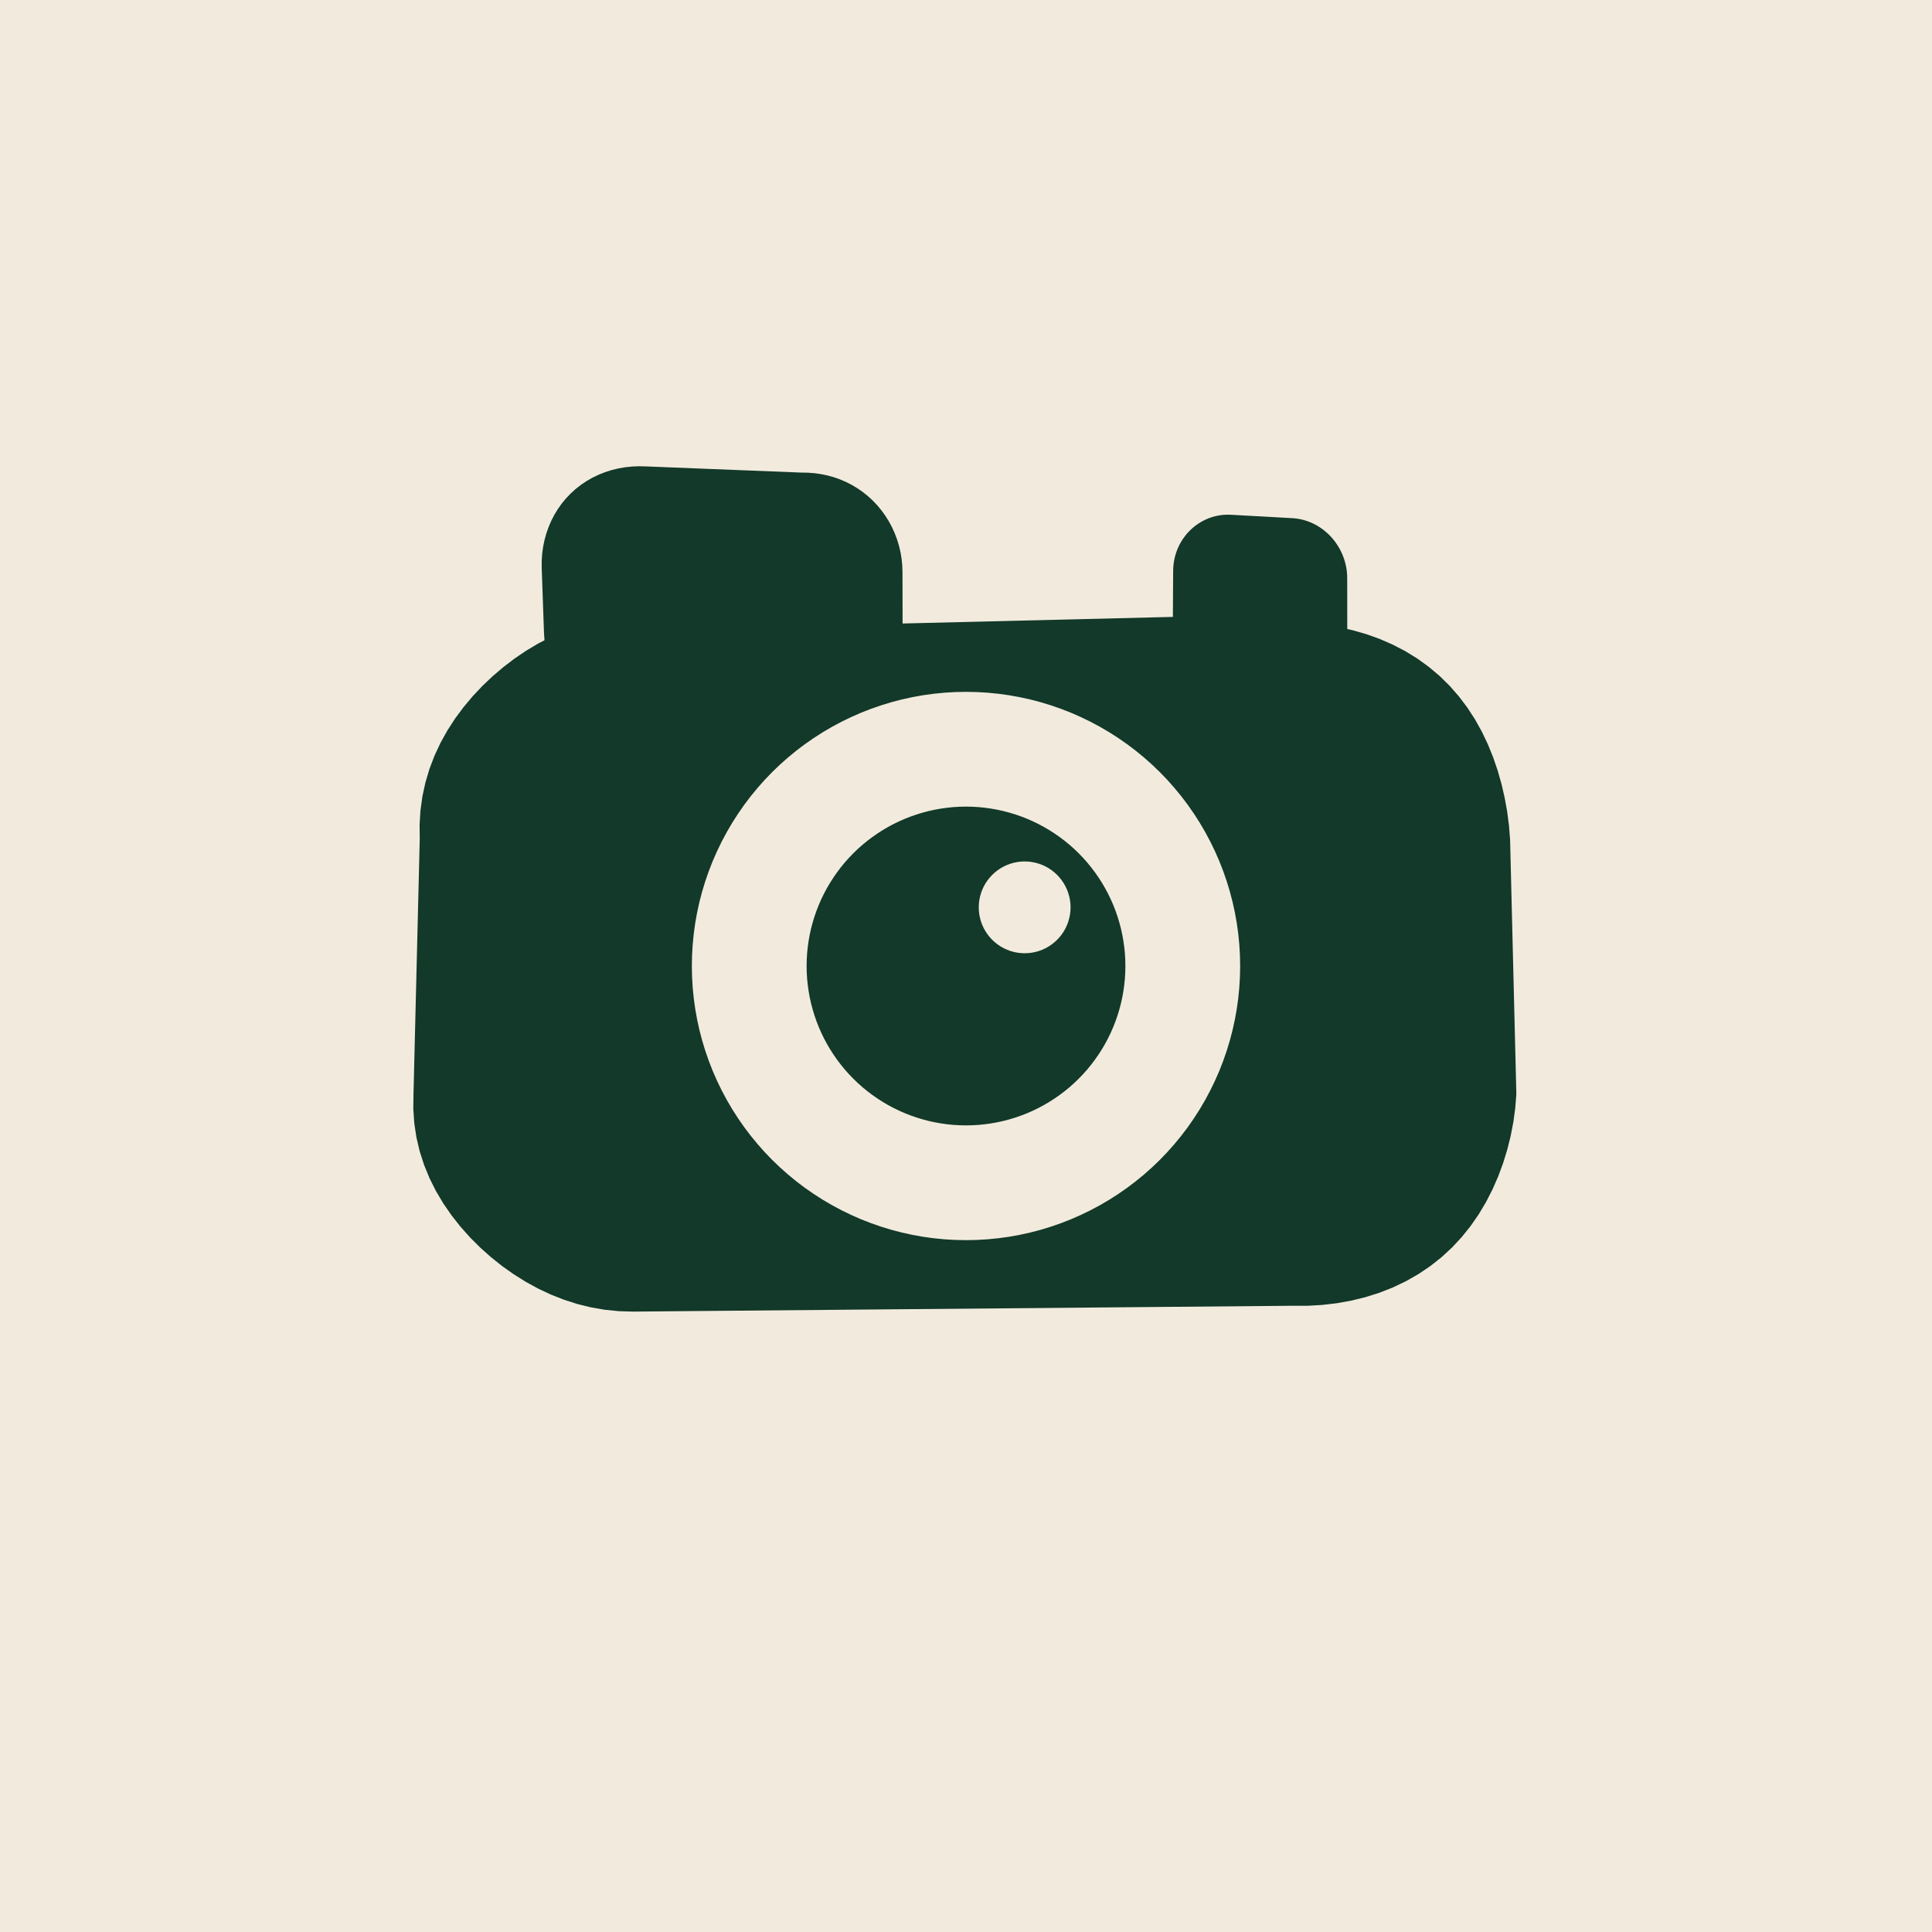
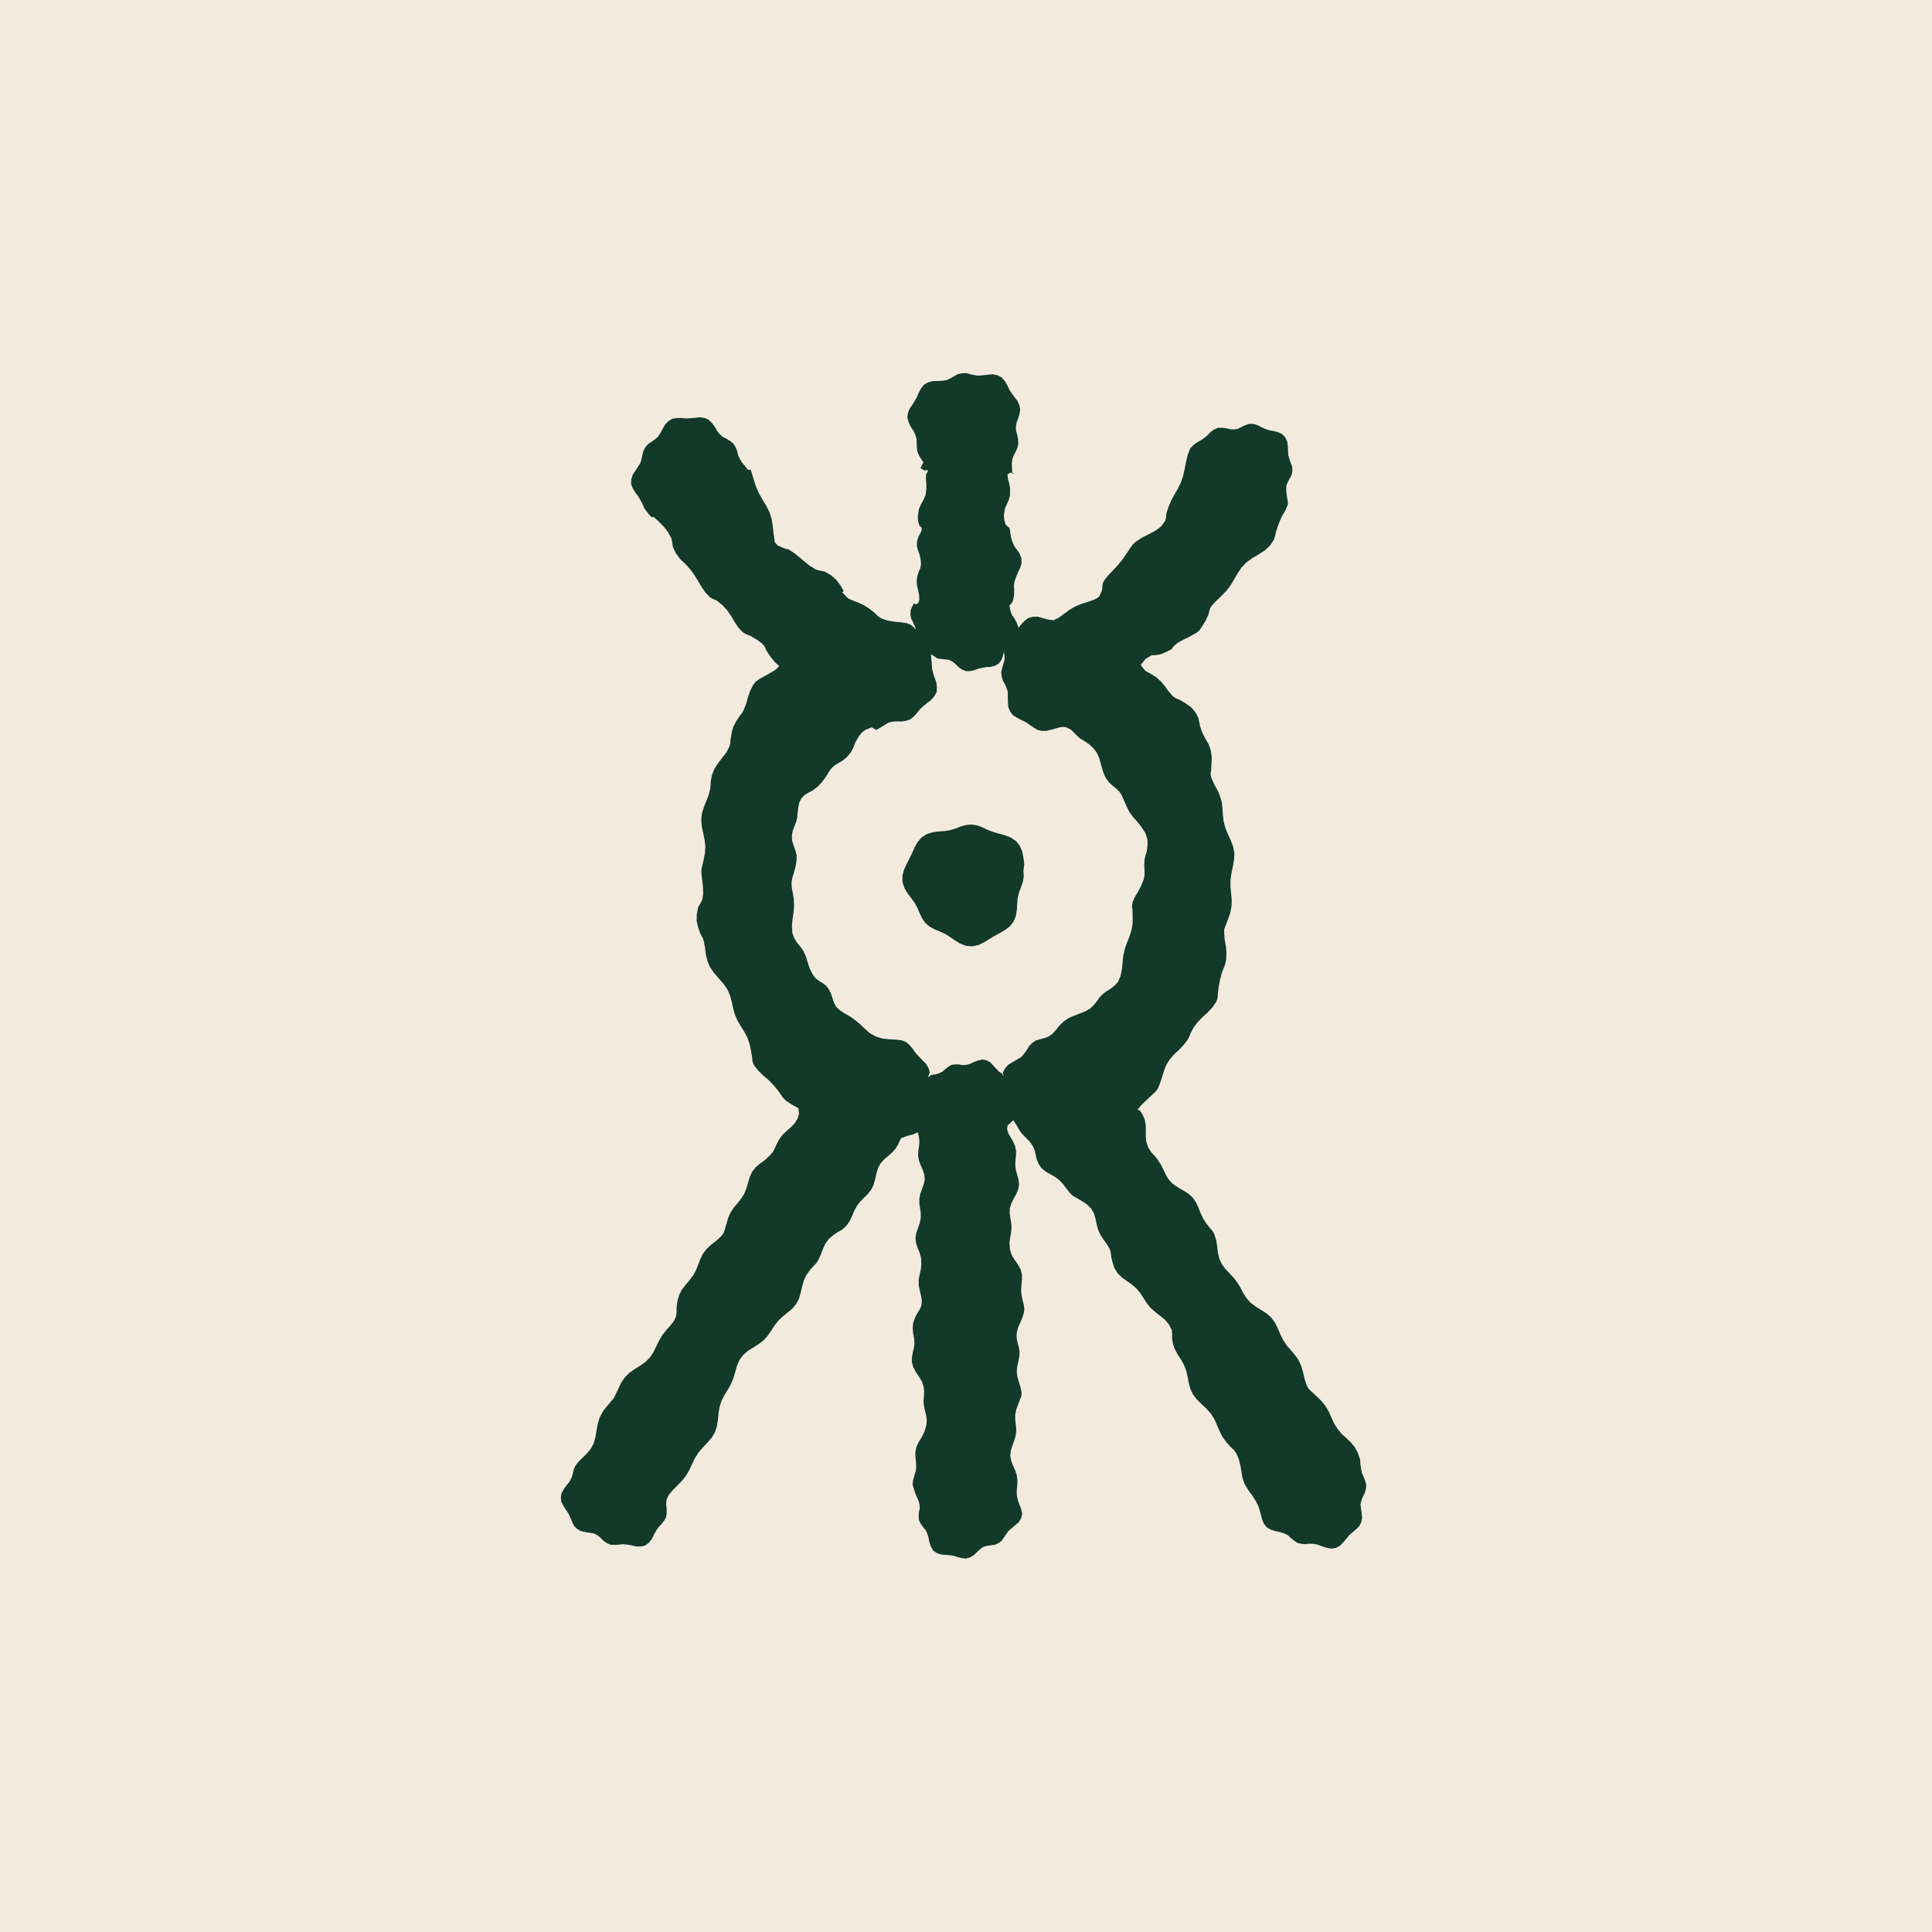
<svg xmlns="http://www.w3.org/2000/svg" viewBox="0 0 1080 1080" width="1080" height="1080" role="img" aria-label="Ruben Svanerud">
  <rect width="1080" height="1080" fill="#f2ebdd" />
-   <path fill="#12392a" d="M353.22 260.80 L357.09 260.63 L360.97 260.72 L448.06 264.18 L451.74 264.24 L455.40 264.53 L459.03 265.05 L462.62 265.80 L466.14 266.78 L469.58 267.99 L472.94 269.43 L476.19 271.09 L479.32 272.96 L482.32 275.05 L485.18 277.34 L487.88 279.82 L490.41 282.49 L492.76 285.32 L494.92 288.31 L496.88 291.44 L498.63 294.71 L500.16 298.09 L501.47 301.56 L502.55 305.13 L503.40 308.76 L504.01 312.44 L504.37 316.15 L504.50 319.89 L504.55 348.54 L655.65 344.85 L655.80 319.25 L655.87 317.13 L656.07 315.02 L656.41 312.93 L656.89 310.87 L657.49 308.86 L658.23 306.89 L659.10 304.97 L660.09 303.12 L661.20 301.35 L662.42 299.65 L663.75 298.03 L665.19 296.51 L666.73 295.10 L668.35 293.78 L670.06 292.59 L671.84 291.51 L673.69 290.56 L675.59 289.74 L677.55 289.05 L679.55 288.51 L681.57 288.10 L683.62 287.83 L685.69 287.72 L687.75 287.74 L722.40 289.65 L724.42 289.83 L726.44 290.14 L728.43 290.59 L730.40 291.18 L732.33 291.89 L734.22 292.74 L736.05 293.70 L737.82 294.79 L739.53 295.99 L741.16 297.31 L742.71 298.72 L744.18 300.23 L745.55 301.83 L746.82 303.52 L747.98 305.28 L749.04 307.12 L749.98 309.01 L750.81 310.96 L751.51 312.96 L752.09 314.99 L752.54 317.06 L752.86 319.14 L753.04 321.25 L753.10 323.35 L753.13 351.64 L756.01 352.27 L763.69 354.46 L771.21 357.15 L778.53 360.34 L785.59 364.01 L792.35 368.17 L798.75 372.81 L804.78 377.89 L810.38 383.40 L815.55 389.30 L820.27 395.57 L824.54 402.14 L828.36 409.00 L831.74 416.09 L834.69 423.37 L837.23 430.81 L839.38 438.37 L841.14 446.03 L842.53 453.74 L843.53 461.50 L844.15 469.27 L847.65 611.55 L847.04 619.41 L845.97 627.24 L844.48 635.01 L842.56 642.70 L840.22 650.28 L837.46 657.72 L834.27 664.99 L830.65 672.04 L826.59 678.85 L822.07 685.36 L817.11 691.55 L811.70 697.36 L805.85 702.77 L799.58 707.73 L792.92 712.22 L785.91 716.22 L778.59 719.71 L771.01 722.69 L763.21 725.14 L755.26 727.09 L747.21 728.52 L739.10 729.47 L730.98 729.94 L722.90 729.93 L353.96 733.19 L345.98 732.96 L338.07 732.16 L330.28 730.81 L322.63 728.92 L315.13 726.51 L307.81 723.62 L300.68 720.26 L293.76 716.46 L287.05 712.24 L280.56 707.64 L274.33 702.66 L268.36 697.33 L262.69 691.66 L257.35 685.66 L252.38 679.35 L247.82 672.74 L243.72 665.84 L240.13 658.68 L237.09 651.27 L234.63 643.66 L232.79 635.87 L231.59 627.94 L231.04 619.91 L231.14 611.83 L234.64 468.99 L234.55 461.00 L235.04 453.05 L236.13 445.17 L237.81 437.42 L240.07 429.82 L242.90 422.42 L246.25 415.24 L250.11 408.30 L254.42 401.64 L259.15 395.27 L264.24 389.19 L269.67 383.43 L275.40 378.00 L281.39 372.90 L287.62 368.15 L294.08 363.78 L300.75 359.79 L304.38 357.91 L304.11 354.15 L302.81 317.18 L302.83 313.32 L303.09 309.48 L303.61 305.67 L304.38 301.91 L305.40 298.22 L306.66 294.62 L308.16 291.13 L309.90 287.76 L311.86 284.53 L314.05 281.45 L316.45 278.54 L319.06 275.82 L321.86 273.29 L324.83 270.97 L327.97 268.87 L331.26 266.99 L334.68 265.35 L338.22 263.94 L341.86 262.78 L345.59 261.87 L349.38 261.21 Z M692.78 552.02 L693.13 546.02 L693.25 540.00 L693.13 533.98 L692.78 527.98 L692.19 521.99 L691.37 516.03 L690.31 510.10 L689.02 504.22 L687.50 498.40 L685.75 492.64 L683.78 486.96 L681.59 481.35 L679.17 475.84 L676.55 470.43 L673.71 465.12 L670.67 459.93 L667.42 454.86 L663.98 449.92 L660.35 445.12 L656.53 440.47 L652.54 435.97 L648.37 431.63 L644.03 427.46 L639.53 423.47 L634.88 419.65 L630.08 416.02 L625.14 412.58 L620.07 409.33 L614.88 406.29 L609.57 403.45 L604.16 400.83 L598.65 398.41 L593.04 396.22 L587.36 394.25 L581.60 392.50 L575.78 390.98 L569.90 389.69 L563.97 388.63 L558.01 387.81 L552.02 387.22 L546.02 386.87 L540.00 386.75 L533.98 386.87 L527.98 387.22 L521.99 387.81 L516.03 388.63 L510.10 389.69 L504.22 390.98 L498.40 392.50 L492.64 394.25 L486.96 396.22 L481.35 398.41 L475.84 400.83 L470.43 403.45 L465.12 406.29 L459.93 409.33 L454.86 412.58 L449.92 416.02 L445.12 419.65 L440.47 423.47 L435.97 427.46 L431.63 431.63 L427.46 435.97 L423.47 440.47 L419.65 445.12 L416.02 449.92 L412.58 454.86 L409.33 459.93 L406.29 465.12 L403.45 470.43 L400.83 475.84 L398.41 481.35 L396.22 486.96 L394.25 492.64 L392.50 498.40 L390.98 504.22 L389.69 510.10 L388.63 516.03 L387.81 521.99 L387.22 527.98 L386.87 533.98 L386.75 540.00 L386.87 546.02 L387.22 552.02 L387.81 558.01 L388.63 563.97 L389.69 569.90 L390.98 575.78 L392.50 581.60 L394.25 587.36 L396.22 593.04 L398.41 598.65 L400.83 604.16 L403.45 609.57 L406.29 614.88 L409.33 620.07 L412.58 625.14 L416.02 630.08 L419.65 634.88 L423.47 639.53 L427.46 644.03 L431.63 648.37 L435.97 652.54 L440.47 656.53 L445.12 660.35 L449.92 663.98 L454.86 667.42 L459.93 670.67 L465.12 673.71 L470.43 676.55 L475.84 679.17 L481.35 681.59 L486.96 683.78 L492.64 685.75 L498.40 687.50 L504.22 689.02 L510.10 690.31 L516.03 691.37 L521.99 692.19 L527.98 692.78 L533.98 693.13 L540.00 693.25 L546.02 693.13 L552.02 692.78 L558.01 692.19 L563.97 691.37 L569.90 690.31 L575.78 689.02 L581.60 687.50 L587.36 685.75 L593.04 683.78 L598.65 681.59 L604.16 679.17 L609.57 676.55 L614.88 673.71 L620.07 670.67 L625.14 667.42 L630.08 663.98 L634.88 660.35 L639.53 656.53 L644.03 652.54 L648.37 648.37 L652.54 644.03 L656.53 639.53 L660.35 634.88 L663.98 630.08 L667.42 625.14 L670.67 620.07 L673.71 614.88 L676.55 609.57 L679.17 604.16 L681.59 598.65 L683.78 593.04 L685.75 587.36 L687.50 581.60 L689.02 575.78 L690.31 569.90 L691.37 563.97 L692.19 558.01 Z M628.83 533.01 L629.03 536.50 L629.10 540.00 L629.03 543.50 L628.83 546.99 L628.48 550.47 L628.00 553.94 L627.39 557.38 L626.64 560.80 L625.75 564.19 L624.74 567.53 L623.59 570.84 L622.32 574.10 L620.92 577.30 L619.39 580.45 L617.74 583.54 L615.97 586.55 L614.08 589.50 L612.08 592.37 L609.97 595.16 L607.75 597.87 L605.43 600.48 L603.00 603.00 L600.48 605.43 L597.87 607.75 L595.16 609.97 L592.37 612.08 L589.50 614.08 L586.55 615.97 L583.54 617.74 L580.45 619.39 L577.30 620.92 L574.10 622.32 L570.84 623.59 L567.53 624.74 L564.19 625.75 L560.80 626.64 L557.38 627.39 L553.94 628.00 L550.47 628.48 L546.99 628.83 L543.50 629.03 L540.00 629.10 L536.50 629.03 L533.01 628.83 L529.53 628.48 L526.06 628.00 L522.62 627.39 L519.20 626.64 L515.81 625.75 L512.47 624.74 L509.16 623.59 L505.90 622.32 L502.70 620.92 L499.55 619.39 L496.46 617.74 L493.45 615.97 L490.50 614.08 L487.63 612.08 L484.84 609.97 L482.13 607.75 L479.52 605.43 L477.00 603.00 L474.57 600.48 L472.25 597.87 L470.03 595.16 L467.92 592.37 L465.92 589.50 L464.03 586.55 L462.26 583.54 L460.61 580.45 L459.08 577.30 L457.68 574.10 L456.41 570.84 L455.26 567.53 L454.25 564.19 L453.36 560.80 L452.61 557.38 L452.00 553.94 L451.52 550.47 L451.17 546.99 L450.97 543.50 L450.90 540.00 L450.97 536.50 L451.17 533.01 L451.52 529.53 L452.00 526.06 L452.61 522.62 L453.36 519.20 L454.25 515.81 L455.26 512.47 L456.41 509.16 L457.68 505.90 L459.08 502.70 L460.61 499.55 L462.26 496.46 L464.03 493.45 L465.92 490.50 L467.92 487.63 L470.03 484.84 L472.25 482.13 L474.57 479.52 L477.00 477.00 L479.52 474.57 L482.13 472.25 L484.84 470.03 L487.63 467.92 L490.50 465.92 L493.45 464.03 L496.46 462.26 L499.55 460.61 L502.70 459.08 L505.90 457.68 L509.16 456.41 L512.47 455.26 L515.81 454.25 L519.20 453.36 L522.62 452.61 L526.06 452.00 L529.53 451.52 L533.01 451.17 L536.50 450.97 L540.00 450.90 L543.50 450.97 L546.99 451.17 L550.47 451.52 L553.94 452.00 L557.38 452.61 L560.80 453.36 L564.19 454.25 L567.53 455.26 L570.84 456.41 L574.10 457.68 L577.30 459.08 L580.45 460.61 L583.54 462.26 L586.55 464.03 L589.50 465.92 L592.37 467.92 L595.16 470.03 L597.87 472.25 L600.48 474.57 L603.00 477.00 L605.43 479.52 L607.75 482.13 L609.97 484.84 L612.08 487.63 L614.08 490.50 L615.97 493.45 L617.74 496.46 L619.39 499.55 L620.92 502.70 L622.32 505.90 L623.59 509.16 L624.74 512.47 L625.75 515.81 L626.64 519.20 L627.39 522.62 L628.00 526.06 L628.48 529.53 Z M598.13 511.23 L598.37 509.22 L598.45 507.21 L598.37 505.20 L598.13 503.20 L597.74 501.22 L597.19 499.28 L596.50 497.39 L595.65 495.56 L594.67 493.80 L593.55 492.13 L592.30 490.55 L590.93 489.07 L589.45 487.70 L587.87 486.45 L586.20 485.33 L584.44 484.35 L582.61 483.50 L580.72 482.81 L578.78 482.26 L576.80 481.87 L574.80 481.63 L572.79 481.55 L570.78 481.63 L568.77 481.87 L566.80 482.26 L564.86 482.81 L562.97 483.50 L561.14 484.35 L559.38 485.33 L557.71 486.45 L556.12 487.70 L554.64 489.07 L553.28 490.55 L552.03 492.13 L550.91 493.80 L549.92 495.56 L549.08 497.39 L548.38 499.28 L547.84 501.22 L547.44 503.20 L547.21 505.20 L547.13 507.21 L547.21 509.22 L547.44 511.23 L547.84 513.20 L548.38 515.14 L549.08 517.03 L549.92 518.86 L550.91 520.62 L552.03 522.29 L553.28 523.88 L554.64 525.36 L556.12 526.72 L557.71 527.97 L559.38 529.09 L561.14 530.08 L562.97 530.92 L564.86 531.62 L566.80 532.16 L568.77 532.56 L570.78 532.79 L572.79 532.87 L574.80 532.79 L576.80 532.56 L578.78 532.16 L580.72 531.62 L582.61 530.92 L584.44 530.08 L586.20 529.09 L587.87 527.97 L589.45 526.72 L590.93 525.36 L592.30 523.88 L593.55 522.29 L594.67 520.62 L595.65 518.86 L596.50 517.03 L597.19 515.14 L597.74 513.20 Z" />
+   <path fill="#12392a" d="M572.16 479.81 L572.56 483.25 L572.09 486.74 L572.31 489.95 L571.73 493.13 L570.67 496.15 L569.60 499.02 L568.90 501.89 L568.62 504.98 L568.46 508.34 L567.94 511.80 L566.69 515.03 L564.61 517.74 L561.92 519.84 L558.98 521.54 L556.04 523.15 L553.16 524.90 L550.19 526.72 L546.99 528.25 L543.53 529.01 L540.00 528.71 L536.62 527.41 L533.56 525.51 L530.77 523.56 L528.07 521.94 L525.28 520.67 L522.40 519.47 L519.62 517.96 L517.23 515.89 L515.42 513.30 L514.08 510.45 L512.88 507.62 L511.45 504.95 L509.60 502.35 L507.51 499.59 L505.64 496.51 L504.52 493.13 L504.45 489.63 L505.33 486.23 L506.78 483.05 L508.35 480.02 L509.80 476.98 L511.19 473.88 L512.85 470.85 L515.08 468.21 L517.98 466.30 L521.36 465.23 L524.85 464.79 L528.16 464.55 L531.19 464.07 L534.04 463.18 L536.94 462.07 L540.00 461.17 L543.17 460.90 L546.31 461.42 L549.28 462.55 L552.12 463.87 L555.02 465.03 L558.17 465.94 L561.57 466.85 L564.97 468.15 L567.97 470.17 L570.18 472.96 L571.51 476.29 Z M434.90 373.11 L435.57 372.35 L433.06 370.04 L430.57 366.94 L428.36 363.56 L427.42 361.42 L426.09 359.79 L423.03 357.56 L419.71 355.55 L417.52 354.73 L415.52 353.66 L412.82 350.88 L410.64 347.68 L408.66 344.35 L406.48 341.14 L403.82 338.26 L400.72 335.74 L398.67 334.89 L396.99 333.98 L394.40 331.26 L392.16 328.08 L390.09 324.62 L387.98 321.20 L385.69 318.09 L383.18 315.26 L381.56 313.78 L379.97 312.25 L377.71 309.12 L376.11 305.59 L375.78 303.20 L375.29 300.88 L373.49 297.53 L371.17 294.50 L368.35 291.65 L365.33 288.89 L364.33 289.20 L362.47 287.21 L360.21 284.20 L359.21 281.88 L358.06 279.69 L356.84 277.54 L355.20 275.47 L353.82 273.19 L352.80 270.72 L352.86 268.07 L353.65 265.46 L355.23 263.04 L356.70 260.82 L357.99 258.74 L358.62 256.57 L359.15 254.35 L359.64 252.04 L360.76 250.00 L362.27 248.23 L364.28 246.92 L366.12 245.60 L367.82 244.19 L369.08 242.19 L370.34 239.93 L371.70 237.42 L373.57 235.46 L375.80 234.09 L378.37 233.70 L380.96 233.66 L383.51 233.92 L385.99 233.78 L388.50 233.58 L391.09 233.25 L393.64 233.59 L396.04 234.55 L398.00 236.47 L399.64 238.68 L400.97 241.03 L402.45 242.81 L404.10 244.26 L406.17 245.29 L408.16 246.53 L410.02 248.01 L411.22 250.00 L412.10 252.16 L412.64 254.43 L413.56 256.51 L414.77 258.55 L416.55 260.61 L418.26 262.72 L419.32 262.66 L419.58 262.41 L420.44 265.09 L421.56 268.79 L422.81 272.52 L424.40 276.07 L426.33 279.45 L428.36 282.78 L430.12 286.26 L431.32 289.96 L431.96 293.89 L432.38 297.96 L432.97 301.69 L432.88 302.73 L434.72 304.94 L436.41 305.64 L439.14 306.82 L440.65 307.04 L443.90 309.12 L446.91 311.52 L449.84 314.03 L452.88 316.39 L456.20 318.44 L458.53 319.01 L460.98 319.50 L464.49 321.51 L467.44 324.10 L469.80 327.21 L471.60 330.34 L470.88 331.15 L473.56 334.01 L474.21 334.59 L476.60 335.62 L479.71 336.84 L482.79 338.24 L485.95 340.24 L488.94 342.61 L490.80 344.45 L492.85 345.79 L496.40 346.94 L500.19 347.56 L504.06 347.92 L506.71 348.32 L509.17 349.26 L511.11 350.97 L512.08 352.02 L511.50 350.34 L510.51 348.14 L509.36 345.82 L508.89 343.37 L509.13 340.87 L510.77 337.36 L511.99 337.81 L513.30 337.16 L513.92 335.20 L513.75 332.36 L513.17 329.61 L512.65 327.46 L512.43 325.25 L512.69 322.43 L513.52 319.72 L514.43 317.63 L514.86 315.47 L514.65 312.80 L514.03 310.01 L513.16 307.61 L512.52 305.21 L512.65 302.47 L513.48 299.95 L514.60 297.74 L515.21 296.54 L515.21 295.04 L514.70 294.51 L513.94 293.78 L513.18 291.24 L513.07 288.58 L513.65 284.60 L514.86 281.89 L516.25 279.33 L517.35 276.86 L517.87 273.05 L517.82 270.57 L517.63 268.00 L517.64 265.44 L517.78 264.98 L518.28 264.16 L518.70 263.54 L518.70 263.12 L517.93 262.70 L516.81 263.08 L514.56 261.65 L516.19 258.48 L514.96 256.59 L513.74 254.67 L512.84 252.48 L512.48 250.12 L512.44 247.73 L512.36 245.32 L511.72 243.16 L510.72 240.98 L509.18 238.68 L507.98 236.16 L507.22 233.49 L507.54 230.89 L508.47 228.44 L510.00 226.25 L511.34 224.08 L512.61 221.90 L513.57 219.48 L514.84 217.19 L516.42 215.10 L518.74 213.78 L521.37 213.04 L524.24 212.96 L526.82 212.81 L529.16 212.51 L531.18 211.54 L533.22 210.42 L535.33 209.20 L537.64 208.65 L540.00 208.57 L542.32 209.17 L544.60 209.66 L546.88 210.03 L549.39 209.78 L552.09 209.48 L555.01 209.23 L557.70 209.80 L560.07 211.06 L561.78 213.18 L563.17 215.51 L564.28 217.94 L565.68 220.03 L567.12 222.06 L568.73 224.04 L569.78 226.34 L570.31 228.83 L569.87 231.51 L569.12 234.07 L568.19 236.46 L567.88 238.68 L567.99 240.88 L568.68 243.22 L569.12 245.67 L569.23 248.19 L568.69 250.51 L567.69 252.68 L566.57 254.80 L565.83 256.91 L565.61 259.25 L565.73 261.78 L565.85 264.33 L566.63 264.42 L566.41 265.01 L565.82 264.39 L564.70 264.22 L563.69 264.89 L563.16 265.32 L563.50 267.83 L564.15 270.30 L564.61 272.81 L564.61 276.71 L563.95 279.32 L562.85 281.82 L561.78 284.27 L561.18 288.07 L561.40 290.62 L562.17 293.32 L563.32 294.35 L564.23 295.04 L564.63 296.55 L564.76 297.91 L565.19 300.36 L565.92 302.88 L567.03 305.32 L568.40 307.23 L569.83 309.18 L570.93 311.96 L571.07 314.90 L570.34 317.25 L569.20 319.60 L568.01 322.45 L567.08 325.22 L566.78 327.41 L566.91 329.62 L566.88 332.44 L566.43 335.25 L565.66 337.06 L564.85 337.90 L564.25 338.55 L564.95 341.92 L565.72 343.79 L567.12 345.82 L568.35 348.05 L569.25 350.45 L569.22 351.13 L570.75 349.15 L572.61 347.21 L574.72 345.52 L577.31 344.78 L580.08 344.74 L582.91 345.51 L585.50 346.24 L588.87 346.74 L591.53 345.47 L594.62 343.28 L597.66 341.02 L600.90 339.09 L604.38 337.63 L608.04 336.48 L611.69 335.19 L614.14 333.83 L614.89 332.52 L616.02 330.06 L616.25 327.91 L616.47 326.05 L617.42 324.19 L619.80 321.29 L622.49 318.48 L625.17 315.61 L627.61 312.56 L629.82 309.32 L632.03 306.04 L633.32 304.21 L635.06 302.72 L638.45 300.50 L642.14 298.64 L645.78 296.73 L648.91 294.42 L651.26 291.25 L651.84 289.19 L651.95 287.26 L653.14 283.50 L654.65 279.93 L656.49 276.52 L658.42 273.18 L660.10 269.75 L661.36 266.07 L662.25 262.15 L663.00 258.18 L663.89 254.46 L665.24 250.81 L666.97 248.90 L669.06 247.33 L671.35 246.11 L673.27 244.73 L675.05 243.26 L676.64 241.56 L678.52 240.19 L680.64 239.22 L683.10 239.12 L685.54 239.41 L687.89 239.99 L689.98 240.06 L691.98 239.69 L694.01 238.63 L696.20 237.66 L698.53 236.91 L700.83 237.04 L703.04 237.65 L705.06 238.78 L707.14 239.69 L709.32 240.48 L711.84 240.92 L714.37 241.62 L716.79 242.68 L718.51 244.54 L719.59 246.88 L719.88 249.61 L720.05 252.19 L720.19 254.62 L720.84 256.75 L721.57 258.85 L722.35 260.97 L722.45 263.23 L722.03 265.46 L720.92 267.58 L719.89 269.56 L719.05 271.48 L718.97 273.57 L719.16 275.88 L719.54 278.50 L719.90 280.53 L719.93 282.00 L718.45 285.52 L717.24 287.53 L716.12 289.59 L714.66 293.20 L713.38 296.95 L712.83 299.42 L712.08 301.71 L709.91 305.01 L706.91 307.76 L703.42 310.00 L699.88 312.10 L696.65 314.48 L693.94 317.35 L691.74 320.64 L689.79 324.08 L687.73 327.43 L685.33 330.51 L682.61 333.32 L679.83 335.97 L677.21 338.77 L676.17 340.80 L675.63 343.23 L673.93 347.02 L671.76 350.53 L670.48 352.41 L668.68 353.82 L665.21 355.77 L661.65 357.51 L658.24 359.41 L656.68 360.72 L655.25 362.24 L655.07 362.78 L652.26 364.33 L648.64 365.79 L645.86 366.24 L643.75 366.28 L640.34 368.38 L637.64 371.71 L640.23 374.98 L643.35 376.72 L646.35 378.57 L648.90 380.91 L651.16 383.53 L653.15 386.37 L655.41 389.00 L657.24 390.30 L659.54 391.23 L662.76 393.17 L665.86 395.35 L668.22 398.14 L669.88 401.25 L670.38 403.53 L670.84 405.90 L671.98 409.30 L673.55 412.47 L674.68 414.38 L675.75 416.29 L676.85 419.64 L677.39 423.21 L677.22 426.98 L677.02 430.69 L676.70 432.80 L677.14 434.81 L678.58 438.09 L680.35 441.27 L681.84 444.59 L682.89 448.03 L683.34 451.62 L683.58 455.23 L683.96 458.86 L684.85 462.42 L686.24 465.95 L687.88 469.47 L689.26 473.03 L689.99 476.68 L689.89 480.40 L689.23 484.16 L688.40 488.05 L687.85 491.82 L687.85 495.54 L688.16 499.24 L688.54 502.94 L688.41 506.64 L687.74 510.31 L686.43 513.89 L685.09 517.48 L684.32 519.54 L684.31 521.51 L684.63 525.24 L685.32 529.06 L685.60 532.89 L685.39 536.65 L684.95 538.78 L684.17 540.84 L682.86 544.34 L681.95 547.97 L681.25 551.70 L680.78 555.52 L680.66 557.84 L679.94 559.98 L677.78 563.11 L675.10 565.97 L672.14 568.62 L669.52 571.37 L667.30 574.32 L665.54 577.56 L664.75 579.55 L663.78 581.42 L661.51 584.33 L658.91 587.01 L656.19 589.57 L653.79 592.33 L651.90 595.44 L650.57 598.97 L649.42 602.68 L648.15 606.36 L647.25 608.56 L645.86 610.32 L643.15 612.88 L640.38 615.43 L637.77 617.99 L635.78 620.49 L637.05 620.59 L638.73 623.10 L639.91 625.81 L640.47 628.82 L640.50 632.07 L640.51 635.40 L640.86 638.61 L641.93 641.52 L643.57 644.14 L645.26 645.93 L646.84 647.76 L648.86 650.89 L650.31 653.72 L651.65 656.63 L653.31 659.35 L655.48 661.69 L658.22 663.63 L661.25 665.35 L664.19 667.19 L666.67 669.38 L668.53 672.05 L669.93 675.04 L671.14 678.18 L672.58 681.15 L674.34 683.93 L676.40 686.52 L677.78 688.09 L678.80 689.89 L679.83 693.11 L680.40 696.58 L680.81 700.14 L681.56 703.51 L682.92 706.56 L684.92 709.27 L687.31 711.78 L689.67 714.31 L691.85 717.19 L693.45 719.85 L694.86 722.64 L696.71 725.54 L698.99 728.14 L701.85 730.32 L704.96 732.26 L708.04 734.22 L710.65 736.54 L712.70 739.34 L714.29 742.55 L715.70 745.91 L717.31 749.12 L719.26 752.06 L721.56 754.74 L723.86 757.44 L725.91 760.33 L727.39 763.62 L728.45 767.17 L729.27 770.83 L730.42 774.32 L731.53 776.37 L733.26 777.99 L735.97 780.54 L738.68 783.13 L740.98 785.99 L742.79 789.11 L744.28 792.43 L745.80 795.73 L747.73 798.84 L750.13 801.68 L752.72 804.00 L755.18 806.35 L757.30 808.96 L759.04 812.13 L760.30 815.77 L760.49 818.50 L760.85 821.04 L761.31 823.39 L762.26 825.50 L763.09 827.68 L763.75 829.94 L763.57 832.31 L762.92 834.62 L761.78 836.80 L760.99 838.87 L760.54 840.95 L760.82 843.28 L761.16 845.80 L761.43 848.51 L760.90 850.99 L759.78 853.22 L757.98 854.95 L756.13 856.57 L754.26 858.13 L752.68 860.08 L750.99 862.06 L749.16 864.03 L746.86 865.23 L744.29 865.73 L741.53 865.20 L738.90 864.38 L736.45 863.41 L734.18 863.03 L731.96 862.93 L729.66 863.19 L727.37 863.01 L725.15 862.44 L723.22 861.10 L721.44 859.63 L719.79 858.11 L717.82 857.15 L715.57 856.42 L712.88 855.93 L710.30 855.03 L707.97 853.67 L706.46 851.61 L705.46 849.22 L704.52 845.46 L703.44 841.93 L701.76 838.69 L699.74 835.62 L697.56 832.67 L695.75 829.53 L694.63 826.46 L694.01 823.05 L693.41 819.35 L692.50 815.67 L691.05 812.33 L689.67 810.46 L687.90 808.83 L685.47 806.09 L683.35 803.18 L681.72 800.00 L680.33 796.70 L678.92 793.46 L677.04 790.45 L674.67 787.70 L671.90 785.12 L669.21 782.48 L666.96 779.63 L665.44 776.46 L664.52 773.04 L663.87 769.52 L663.06 766.08 L661.77 762.87 L660.10 759.85 L658.22 756.97 L656.62 753.96 L655.66 751.19 L655.18 748.12 L655.23 745.70 L655.02 743.37 L653.41 740.32 L651.17 737.71 L648.43 735.49 L645.66 733.34 L643.14 731.04 L641.03 728.44 L639.23 725.64 L637.42 722.86 L635.32 720.32 L632.75 718.11 L629.91 716.09 L627.06 714.04 L624.69 711.67 L622.96 708.87 L621.90 705.66 L621.14 702.31 L620.91 700.04 L620.27 698.03 L618.61 695.30 L616.73 692.70 L615.02 690.03 L613.72 687.11 L613.02 684.26 L612.38 681.20 L611.50 678.24 L609.88 675.53 L607.60 673.25 L604.81 671.43 L601.96 669.71 L599.86 668.56 L598.24 667.06 L596.06 664.32 L594.28 661.96 L592.29 659.79 L589.93 658.01 L587.27 656.48 L584.64 654.96 L582.33 653.12 L580.63 650.75 L579.48 647.94 L578.91 645.21 L578.25 642.59 L576.93 639.94 L575.14 637.68 L573.12 635.65 L571.13 633.58 L569.56 631.34 L568.11 628.75 L566.48 626.21 L563.22 629.15 L562.98 631.30 L563.66 633.51 L564.90 635.64 L566.37 638.21 L567.47 640.75 L568.00 643.32 L567.94 645.95 L567.65 648.61 L567.55 651.27 L567.86 653.92 L568.58 656.56 L569.31 659.24 L569.66 661.94 L569.25 664.67 L568.16 667.37 L566.67 670.06 L565.32 672.72 L564.51 675.41 L564.40 678.13 L564.79 680.89 L565.25 683.66 L565.44 686.43 L565.17 689.19 L564.68 691.98 L564.30 694.81 L564.61 698.75 L565.70 701.87 L567.36 704.47 L569.11 707.02 L570.52 709.60 L571.25 712.30 L571.31 715.11 L571.03 717.98 L570.81 720.84 L571.01 723.65 L571.56 726.43 L572.26 729.19 L572.61 731.52 L572.35 733.90 L571.44 736.80 L570.20 739.68 L568.97 742.48 L568.34 745.24 L568.32 748.01 L568.88 750.87 L569.56 753.22 L569.96 755.57 L569.79 758.37 L569.24 761.13 L568.61 763.88 L568.37 766.67 L568.71 769.55 L569.54 772.49 L570.49 775.44 L571.04 778.31 L571.01 780.30 L570.25 782.20 L569.08 785.21 L568.08 787.99 L567.51 790.82 L567.54 793.65 L567.85 796.47 L568.10 799.29 L567.85 802.13 L567.08 805.00 L566.00 807.88 L565.08 810.75 L564.75 813.58 L565.18 816.35 L566.23 819.11 L567.44 821.86 L568.38 824.64 L568.75 827.43 L568.65 830.22 L568.39 833.00 L568.40 835.78 L568.97 838.55 L570.00 841.36 L570.90 843.75 L571.41 846.29 L570.82 848.72 L569.50 850.91 L567.45 852.69 L565.50 854.31 L563.71 855.85 L562.44 857.63 L561.22 859.44 L559.96 861.28 L558.19 862.62 L556.13 863.52 L553.79 863.83 L551.64 864.17 L549.68 864.68 L547.99 865.92 L546.28 867.49 L544.43 869.32 L542.30 870.57 L540.00 871.24 L537.67 870.97 L535.39 870.43 L533.19 869.69 L530.88 869.39 L528.48 869.14 L525.92 868.96 L523.58 868.11 L521.58 866.67 L520.30 864.38 L519.46 861.86 L518.99 859.27 L518.26 857.11 L517.32 855.22 L515.93 853.59 L514.71 851.80 L513.73 849.86 L513.53 847.68 L513.66 845.49 L514.10 843.36 L514.04 841.32 L513.60 839.24 L512.55 836.92 L511.39 834.04 L510.51 831.20 L510.12 829.72 L510.48 827.11 L511.23 824.52 L511.89 822.38 L512.17 820.21 L512.06 817.40 L511.75 814.57 L511.69 811.75 L512.23 809.00 L513.45 806.30 L515.11 803.65 L516.76 800.31 L517.85 796.62 L518.06 793.74 L517.65 790.84 L516.91 787.97 L516.39 785.11 L516.24 782.91 L516.47 780.68 L516.61 777.79 L516.28 774.97 L515.32 772.25 L513.76 769.62 L512.00 767.01 L510.55 764.36 L509.77 761.59 L509.79 758.72 L510.29 755.81 L510.92 753.41 L511.20 751.05 L510.98 748.21 L510.46 745.36 L510.20 742.50 L510.43 739.64 L511.41 736.81 L512.80 734.05 L514.21 731.85 L515.11 729.58 L515.28 726.79 L514.78 723.98 L514.08 721.14 L513.56 718.28 L513.56 715.49 L514.03 712.75 L514.65 710.04 L515.01 707.29 L514.90 703.28 L514.06 700.23 L512.90 697.44 L512.03 694.70 L511.74 692.00 L512.22 689.28 L513.14 686.52 L514.13 683.72 L514.70 680.95 L514.72 678.20 L514.33 675.49 L513.92 672.78 L513.92 670.06 L514.46 667.33 L515.45 664.61 L516.40 661.94 L516.94 659.30 L516.70 656.67 L515.84 654.03 L514.66 651.35 L513.69 648.68 L513.23 646.02 L513.34 643.40 L513.74 640.81 L513.95 638.22 L513.71 635.64 L513.05 632.92 L512.98 632.98 L510.31 634.18 L507.44 634.90 L504.93 635.82 L503.72 636.19 L503.42 636.82 L502.18 639.46 L500.73 641.95 L498.80 644.17 L496.57 646.16 L494.25 648.10 L492.31 650.28 L490.87 652.87 L489.96 655.89 L489.24 659.11 L488.37 662.24 L487.02 665.04 L485.16 667.42 L482.98 669.59 L480.80 671.75 L478.95 674.20 L477.48 676.92 L476.27 679.85 L474.93 682.65 L473.17 685.20 L470.79 687.37 L468.42 688.68 L465.69 690.52 L463.31 692.58 L461.42 695.17 L460.07 698.07 L458.91 701.12 L457.60 704.08 L456.41 705.97 L454.87 707.64 L452.68 710.09 L450.80 712.72 L449.36 715.66 L448.45 718.99 L447.64 722.48 L446.66 725.90 L445.09 728.93 L442.94 731.50 L440.31 733.71 L437.63 735.85 L435.16 738.18 L433.06 740.81 L431.21 743.68 L429.30 746.48 L427.08 749.03 L424.34 751.19 L421.27 753.16 L418.12 755.14 L415.49 757.38 L413.46 760.05 L411.98 763.42 L411.02 766.93 L409.99 770.35 L408.67 773.61 L406.94 776.66 L405.08 779.68 L403.44 782.79 L402.31 786.18 L401.70 789.81 L401.33 793.59 L400.77 797.30 L399.60 800.73 L397.73 803.82 L395.28 806.62 L392.71 809.32 L390.34 812.15 L388.42 815.22 L386.84 818.50 L385.31 821.80 L383.48 824.95 L381.15 827.84 L378.48 830.59 L375.73 833.36 L373.82 835.69 L372.57 838.35 L372.38 840.77 L372.62 843.23 L372.70 845.76 L372.36 848.15 L371.18 850.17 L369.75 852.01 L368.12 853.67 L366.83 855.63 L365.59 857.77 L364.41 860.22 L362.79 862.32 L360.75 863.94 L358.20 864.52 L355.51 864.46 L352.83 863.82 L350.38 863.42 L348.06 863.20 L345.82 863.49 L343.53 863.61 L341.24 863.49 L339.11 862.54 L337.18 861.19 L335.52 859.47 L333.82 858.16 L331.98 857.20 L329.68 856.84 L327.19 856.43 L324.59 855.85 L322.47 854.56 L320.78 852.81 L319.76 850.59 L318.79 848.39 L317.86 846.20 L316.46 844.16 L315.10 842.00 L313.84 839.69 L313.49 837.17 L313.91 834.62 L315.31 832.22 L316.90 830.04 L318.51 828.07 L319.47 826.06 L320.18 824.00 L320.61 821.78 L321.49 819.72 L322.77 817.83 L325.32 815.19 L328.04 812.56 L330.28 809.80 L331.96 806.69 L332.85 803.33 L333.50 799.46 L334.20 795.64 L335.35 792.09 L337.10 788.89 L339.37 786.00 L341.74 783.21 L343.13 781.54 L344.12 779.60 L345.64 776.31 L347.20 773.01 L349.22 770.03 L351.80 767.45 L354.90 765.29 L358.13 763.25 L361.11 761.08 L363.57 758.51 L365.45 755.54 L367.02 752.31 L368.57 749.09 L370.43 746.11 L372.60 743.37 L374.95 740.74 L376.64 738.53 L377.87 736.03 L378.22 733.52 L378.20 730.86 L378.69 727.26 L379.64 723.94 L381.16 720.95 L383.25 718.23 L385.49 715.59 L387.53 712.84 L389.14 709.89 L390.37 706.76 L391.57 703.63 L393.07 700.65 L395.18 698.01 L397.74 695.64 L400.53 693.47 L403.02 691.15 L404.42 689.43 L405.18 687.30 L406.13 684.04 L407.06 680.76 L408.41 677.76 L410.19 675.04 L412.29 672.58 L414.33 670.08 L416.03 667.35 L417.27 664.28 L418.20 661.01 L419.17 657.80 L420.51 654.91 L422.48 652.48 L424.93 650.40 L427.62 648.46 L430.49 645.70 L431.93 644.13 L432.93 642.30 L434.18 639.51 L435.61 636.83 L437.45 634.40 L439.72 632.20 L442.12 630.12 L444.25 627.90 L445.80 625.40 L446.69 622.52 L446.31 619.51 L442.69 617.47 L439.59 615.49 L437.87 613.84 L436.51 611.92 L434.39 608.95 L432.01 606.19 L429.42 603.54 L426.50 601.06 L423.76 598.38 L421.46 595.46 L420.66 593.45 L420.44 591.08 L419.80 587.24 L419.00 583.53 L417.82 580.03 L416.10 576.81 L414.14 573.69 L412.26 570.53 L410.81 567.13 L409.78 563.55 L409.01 559.85 L408.02 556.29 L406.54 552.94 L404.37 549.86 L401.64 546.74 L399.06 543.75 L396.85 540.56 L395.44 537.07 L394.55 533.40 L394.08 529.64 L393.40 525.99 L392.68 524.04 L391.59 522.13 L390.31 518.54 L389.43 514.81 L389.52 510.96 L390.28 507.13 L391.55 504.95 L392.62 502.86 L393.12 499.15 L392.93 495.52 L392.52 491.87 L392.10 488.16 L392.07 486.18 L392.51 484.20 L393.36 480.58 L394.03 476.99 L394.31 473.37 L393.90 469.63 L393.12 465.82 L392.30 461.97 L392.00 458.20 L392.41 454.54 L393.52 451.05 L394.90 447.61 L396.20 444.21 L397.06 440.73 L397.23 438.67 L397.30 436.61 L398.04 433.10 L399.39 429.70 L401.45 426.57 L403.75 423.57 L406.00 420.68 L407.63 417.61 L408.24 415.59 L408.39 413.27 L409.00 409.71 L409.90 406.29 L411.51 403.24 L413.43 400.34 L414.85 398.53 L415.90 396.48 L417.19 393.16 L418.15 389.53 L419.45 386.00 L421.07 382.79 L422.55 380.95 L424.66 379.46 L427.93 377.68 L431.07 375.89 L433.15 374.68 Z M492.20 406.71 L489.78 408.04 L487.27 406.55 L483.78 407.99 L481.75 409.51 L480.16 411.55 L478.18 414.85 L477.03 417.85 L475.65 420.51 L473.48 423.17 L470.78 425.37 L468.59 426.63 L466.43 427.98 L464.81 429.45 L463.55 431.22 L461.68 434.19 L459.65 437.01 L457.28 439.58 L454.40 441.82 L451.98 443.08 L449.65 444.49 L447.86 446.46 L446.73 448.85 L446.17 451.84 L445.81 454.87 L445.63 457.32 L444.99 459.55 L444.08 462.00 L443.10 464.46 L442.66 467.18 L442.80 469.98 L443.65 472.68 L444.60 475.31 L445.33 478.05 L445.32 480.74 L444.74 484.37 L443.73 488.05 L442.87 490.85 L442.44 493.65 L442.62 496.26 L443.11 498.83 L443.72 502.50 L443.89 506.23 L443.60 510.03 L443.02 513.91 L442.69 517.77 L442.94 521.55 L443.91 524.29 L445.50 526.86 L447.38 529.13 L448.98 531.41 L450.50 534.66 L451.53 538.05 L452.72 541.62 L454.11 544.39 L455.92 546.92 L457.90 548.33 L459.92 549.62 L461.89 551.09 L463.28 552.98 L464.52 555.49 L465.48 558.37 L466.36 560.86 L467.62 563.05 L469.70 564.91 L472.06 566.43 L475.27 568.29 L478.27 570.43 L481.10 572.82 L483.52 575.15 L486.03 577.41 L489.39 579.31 L493.09 580.53 L497.17 580.97 L501.27 581.19 L504.04 581.57 L506.61 582.54 L508.59 584.36 L510.33 586.41 L511.82 588.62 L513.62 590.56 L515.47 592.51 L517.50 594.48 L518.95 596.84 L519.79 599.51 L518.62 602.30 L520.55 600.90 L523.07 600.53 L525.13 599.89 L526.91 599.00 L528.42 597.62 L530.06 596.35 L531.86 595.29 L533.91 594.99 L535.99 595.03 L538.04 595.39 L540.00 595.29 L542.01 594.82 L544.21 593.76 L546.60 592.85 L549.12 592.28 L551.45 592.71 L553.52 593.81 L555.19 595.57 L556.77 597.27 L558.32 598.91 L560.17 600.21 L561.08 602.01 L560.54 599.60 L561.86 597.17 L563.74 595.11 L566.28 593.58 L568.66 592.21 L570.84 590.90 L572.40 589.14 L573.82 587.18 L575.14 584.95 L576.91 583.13 L578.98 581.67 L581.40 580.94 L583.90 580.28 L586.16 579.42 L588.24 577.98 L590.19 575.84 L591.98 573.55 L594.64 570.96 L597.58 569.00 L600.07 567.93 L603.36 566.64 L606.73 565.36 L609.50 563.72 L611.57 561.67 L613.40 559.38 L614.64 557.51 L616.23 555.90 L618.29 554.28 L620.73 552.80 L623.10 550.93 L625.05 548.75 L626.38 545.62 L627.07 542.23 L627.53 538.13 L627.90 534.29 L628.72 530.66 L629.92 527.14 L631.33 523.69 L632.46 520.15 L633.11 516.47 L633.18 512.64 L633.07 508.79 L632.76 506.49 L633.10 504.39 L634.33 501.47 L636.08 498.65 L637.87 495.23 L639.29 491.70 L639.78 489.39 L639.82 487.02 L639.64 483.86 L639.78 480.71 L640.23 478.44 L641.04 476.06 L641.48 472.66 L641.43 469.26 L640.22 465.57 L638.10 462.34 L635.69 459.30 L633.38 456.73 L631.28 453.84 L629.73 450.69 L628.33 447.44 L626.85 444.21 L625.52 442.31 L623.78 440.65 L621.70 438.98 L619.82 437.22 L617.86 434.37 L616.53 431.09 L615.50 427.55 L614.51 423.92 L613.02 420.61 L611.11 418.13 L608.78 416.03 L605.93 414.10 L603.82 412.85 L601.99 411.23 L600.40 409.61 L598.73 407.92 L595.98 406.51 L593.72 406.33 L591.39 406.84 L588.18 407.78 L585.00 408.54 L582.38 408.60 L579.82 407.96 L577.56 406.52 L575.38 405.06 L573.28 403.59 L570.93 402.49 L568.60 401.26 L566.31 399.85 L564.68 397.76 L563.63 395.27 L563.42 392.37 L563.38 389.62 L563.39 387.06 L562.78 384.86 L561.90 382.75 L560.69 380.63 L559.97 378.33 L559.67 375.95 L560.18 373.58 L560.81 371.29 L561.49 369.05 L561.58 366.62 L561.18 364.38 L560.71 366.55 L559.77 368.96 L558.30 371.00 L556.14 372.15 L553.75 372.79 L551.24 372.95 L548.94 373.34 L546.73 373.85 L544.57 374.69 L542.31 375.16 L540.00 375.19 L537.76 374.25 L535.72 372.83 L533.94 371.05 L532.23 369.74 L530.46 368.84 L528.38 368.61 L526.18 368.37 L523.90 368.00 L520.42 365.68 L520.60 368.56 L520.89 371.02 L520.97 373.49 L521.56 375.95 L522.33 378.51 L523.36 381.27 L523.78 384.11 L523.56 386.92 L522.19 389.37 L520.29 391.49 L517.95 393.21 L515.92 394.94 L514.05 396.68 L512.53 398.70 L510.78 400.54 L508.81 402.15 L506.34 402.97 L503.74 403.34 L501.08 403.23 L498.72 403.47 L496.52 404.02 L494.43 405.34 Z" />
</svg>
